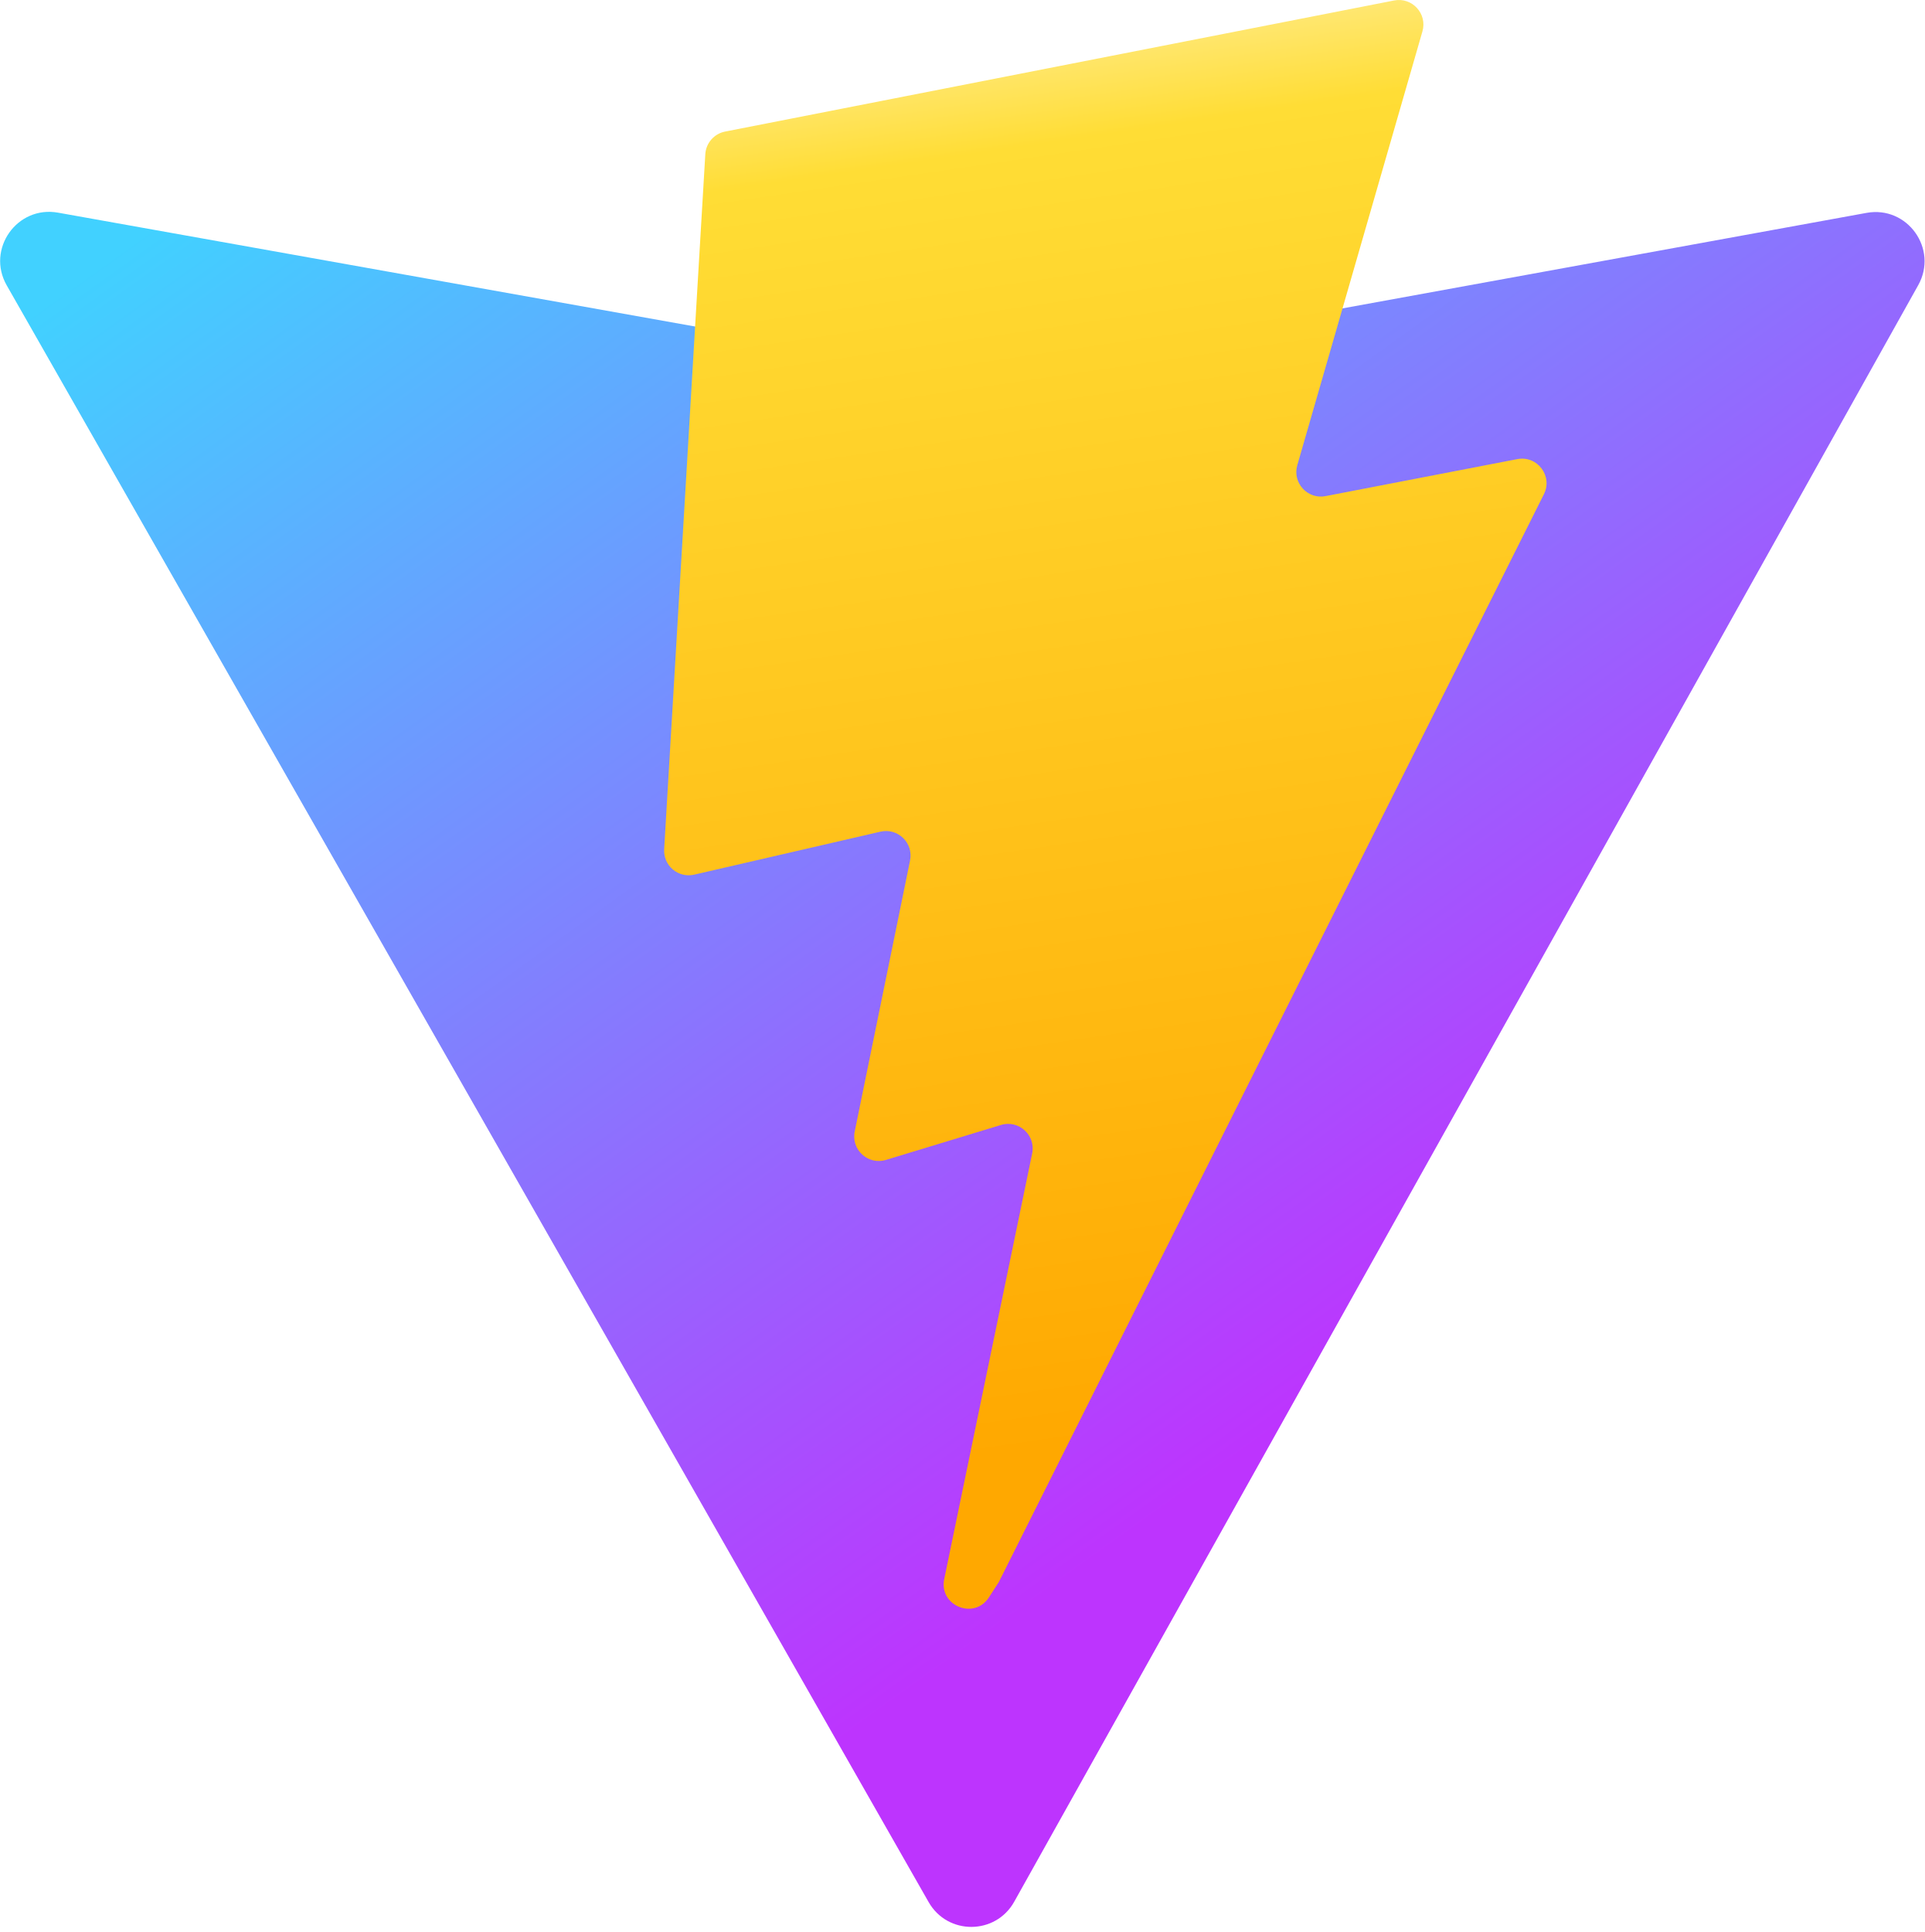
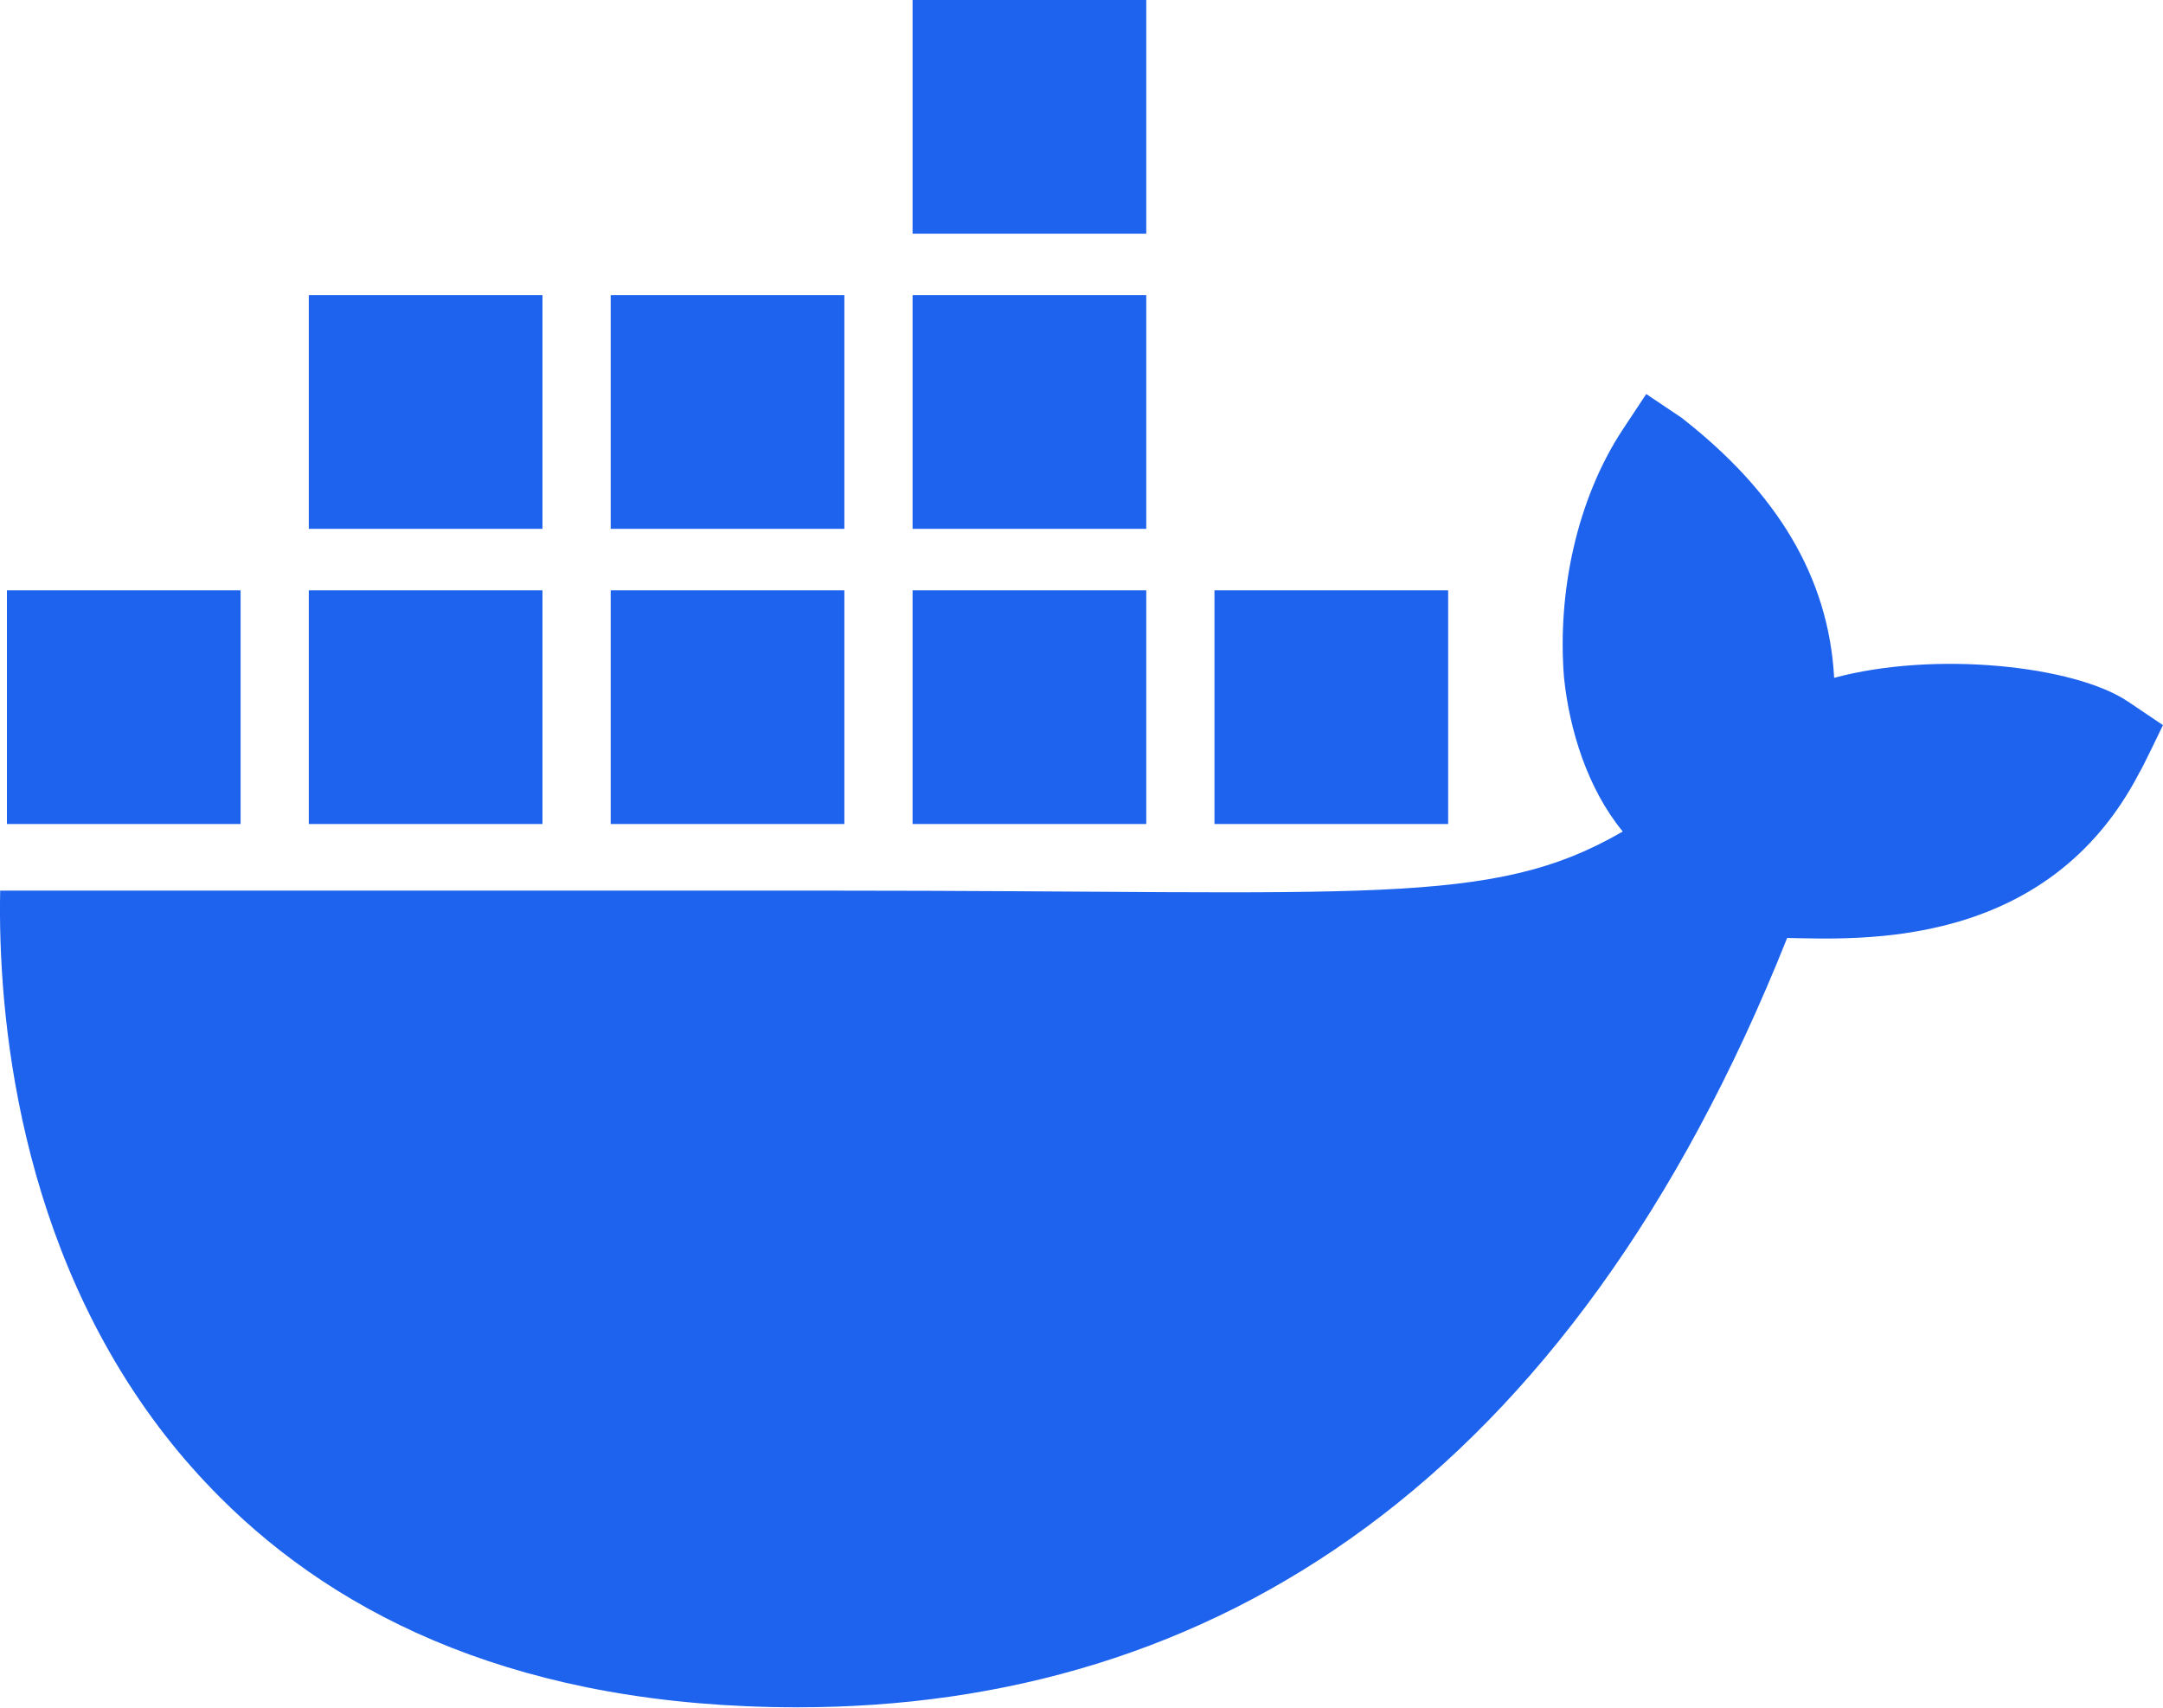
- <svg xmlns="http://www.w3.org/2000/svg" aria-hidden="true" role="img" class="iconify iconify--logos" width="31.88" height="32" preserveAspectRatio="xMidYMid meet" viewBox="0 0 256 257">
+ <svg xmlns="http://www.w3.org/2000/svg" id="Layer_1" data-name="Layer 1" viewBox="0 0 756.26 596.9">
  <defs>
-     <linearGradient id="IconifyId1813088fe1fbc01fb466" x1="-.828%" x2="57.636%" y1="7.652%" y2="78.411%">
-       <stop offset="0%" stop-color="#41D1FF" />
-       <stop offset="100%" stop-color="#BD34FE" />
-     </linearGradient>
-     <linearGradient id="IconifyId1813088fe1fbc01fb467" x1="43.376%" x2="50.316%" y1="2.242%" y2="89.03%">
-       <stop offset="0%" stop-color="#FFEA83" />
-       <stop offset="8.333%" stop-color="#FFDD35" />
-       <stop offset="100%" stop-color="#FFA800" />
-     </linearGradient>
+     <style>
+       .cls-1 {
+         fill: #1d63ed;
+         stroke-width: 0px;
+       }
+     </style>
  </defs>
-   <path fill="url(#IconifyId1813088fe1fbc01fb466)" d="M255.153 37.938L134.897 252.976c-2.483 4.44-8.862 4.466-11.382.048L.875 37.958c-2.746-4.814 1.371-10.646 6.827-9.67l120.385 21.517a6.537 6.537 0 0 0 2.322-.004l117.867-21.483c5.438-.991 9.574 4.796 6.877 9.62Z" />
-   <path fill="url(#IconifyId1813088fe1fbc01fb467)" d="M185.432.063L96.44 17.501a3.268 3.268 0 0 0-2.634 3.014l-5.474 92.456a3.268 3.268 0 0 0 3.997 3.378l24.777-5.718c2.318-.535 4.413 1.507 3.936 3.838l-7.361 36.047c-.495 2.426 1.782 4.5 4.151 3.78l15.304-4.649c2.372-.72 4.652 1.36 4.15 3.788l-11.698 56.621c-.732 3.542 3.979 5.473 5.943 2.437l1.313-2.028l72.516-144.72c1.215-2.423-.88-5.186-3.54-4.672l-25.505 4.922c-2.396.462-4.435-1.77-3.759-4.114l16.646-57.705c.677-2.35-1.37-4.583-3.769-4.113Z" />
+   <path class="cls-1" d="M743.96,245.25c-18.54-12.48-67.26-17.81-102.68-8.27-1.91-35.28-20.1-65.01-53.38-90.95l-12.32-8.27-8.21,12.4c-16.14,24.5-22.94,57.14-20.53,86.81,1.9,18.28,8.26,38.83,20.53,53.74-46.1,26.74-88.59,20.67-276.77,20.67H.06c-.85,42.49,5.98,124.23,57.96,190.77,5.74,7.35,12.04,14.46,18.87,21.31,42.26,42.32,106.11,73.35,201.59,73.44,145.66.13,270.46-78.6,346.37-268.97,24.98.41,90.92,4.48,123.19-57.88.79-1.05,8.21-16.54,8.21-16.54l-12.3-8.27ZM189.67,206.39h-81.7v81.7h81.7v-81.7ZM295.22,206.39h-81.7v81.7h81.7v-81.7ZM400.77,206.39h-81.7v81.7h81.7v-81.7ZM506.32,206.39h-81.7v81.7h81.7v-81.7ZM84.12,206.39H2.42v81.7h81.7v-81.7ZM189.67,103.2h-81.7v81.7h81.7v-81.7ZM295.22,103.2h-81.7v81.7h81.7v-81.7ZM400.77,103.2h-81.7v81.7h81.7v-81.7ZM400.77,0h-81.7v81.7h81.7V0Z" />
</svg>
